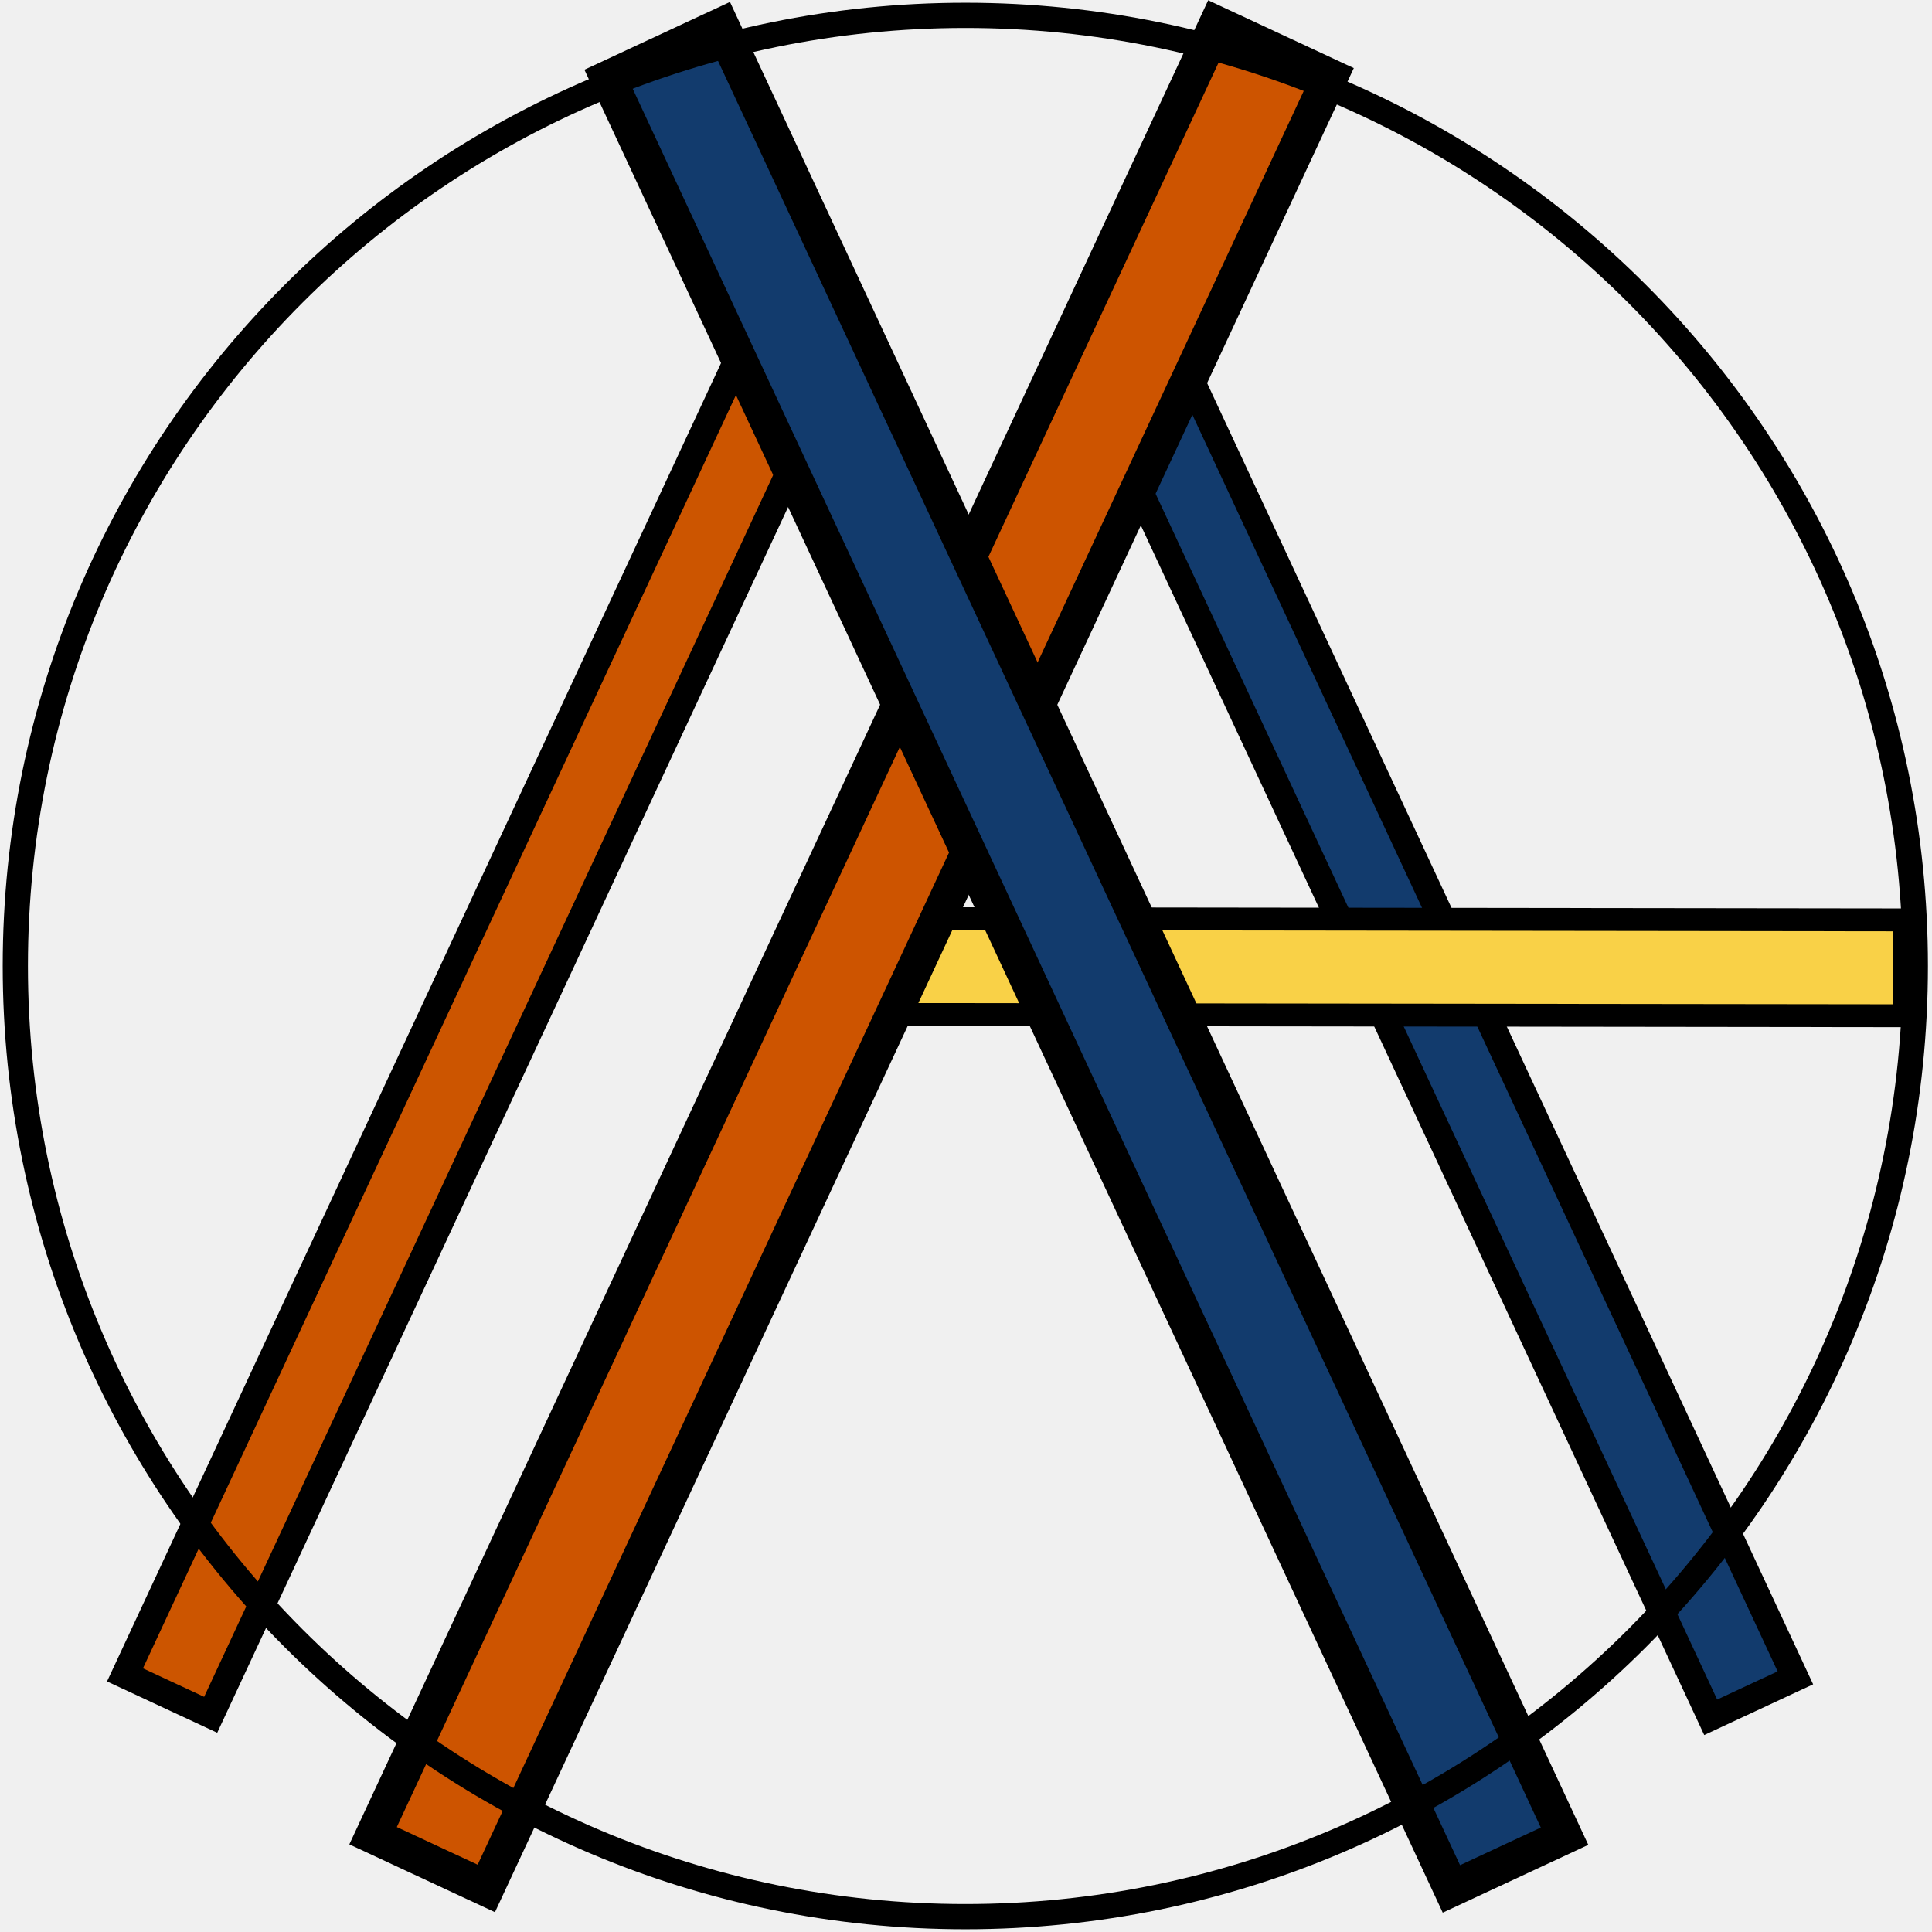
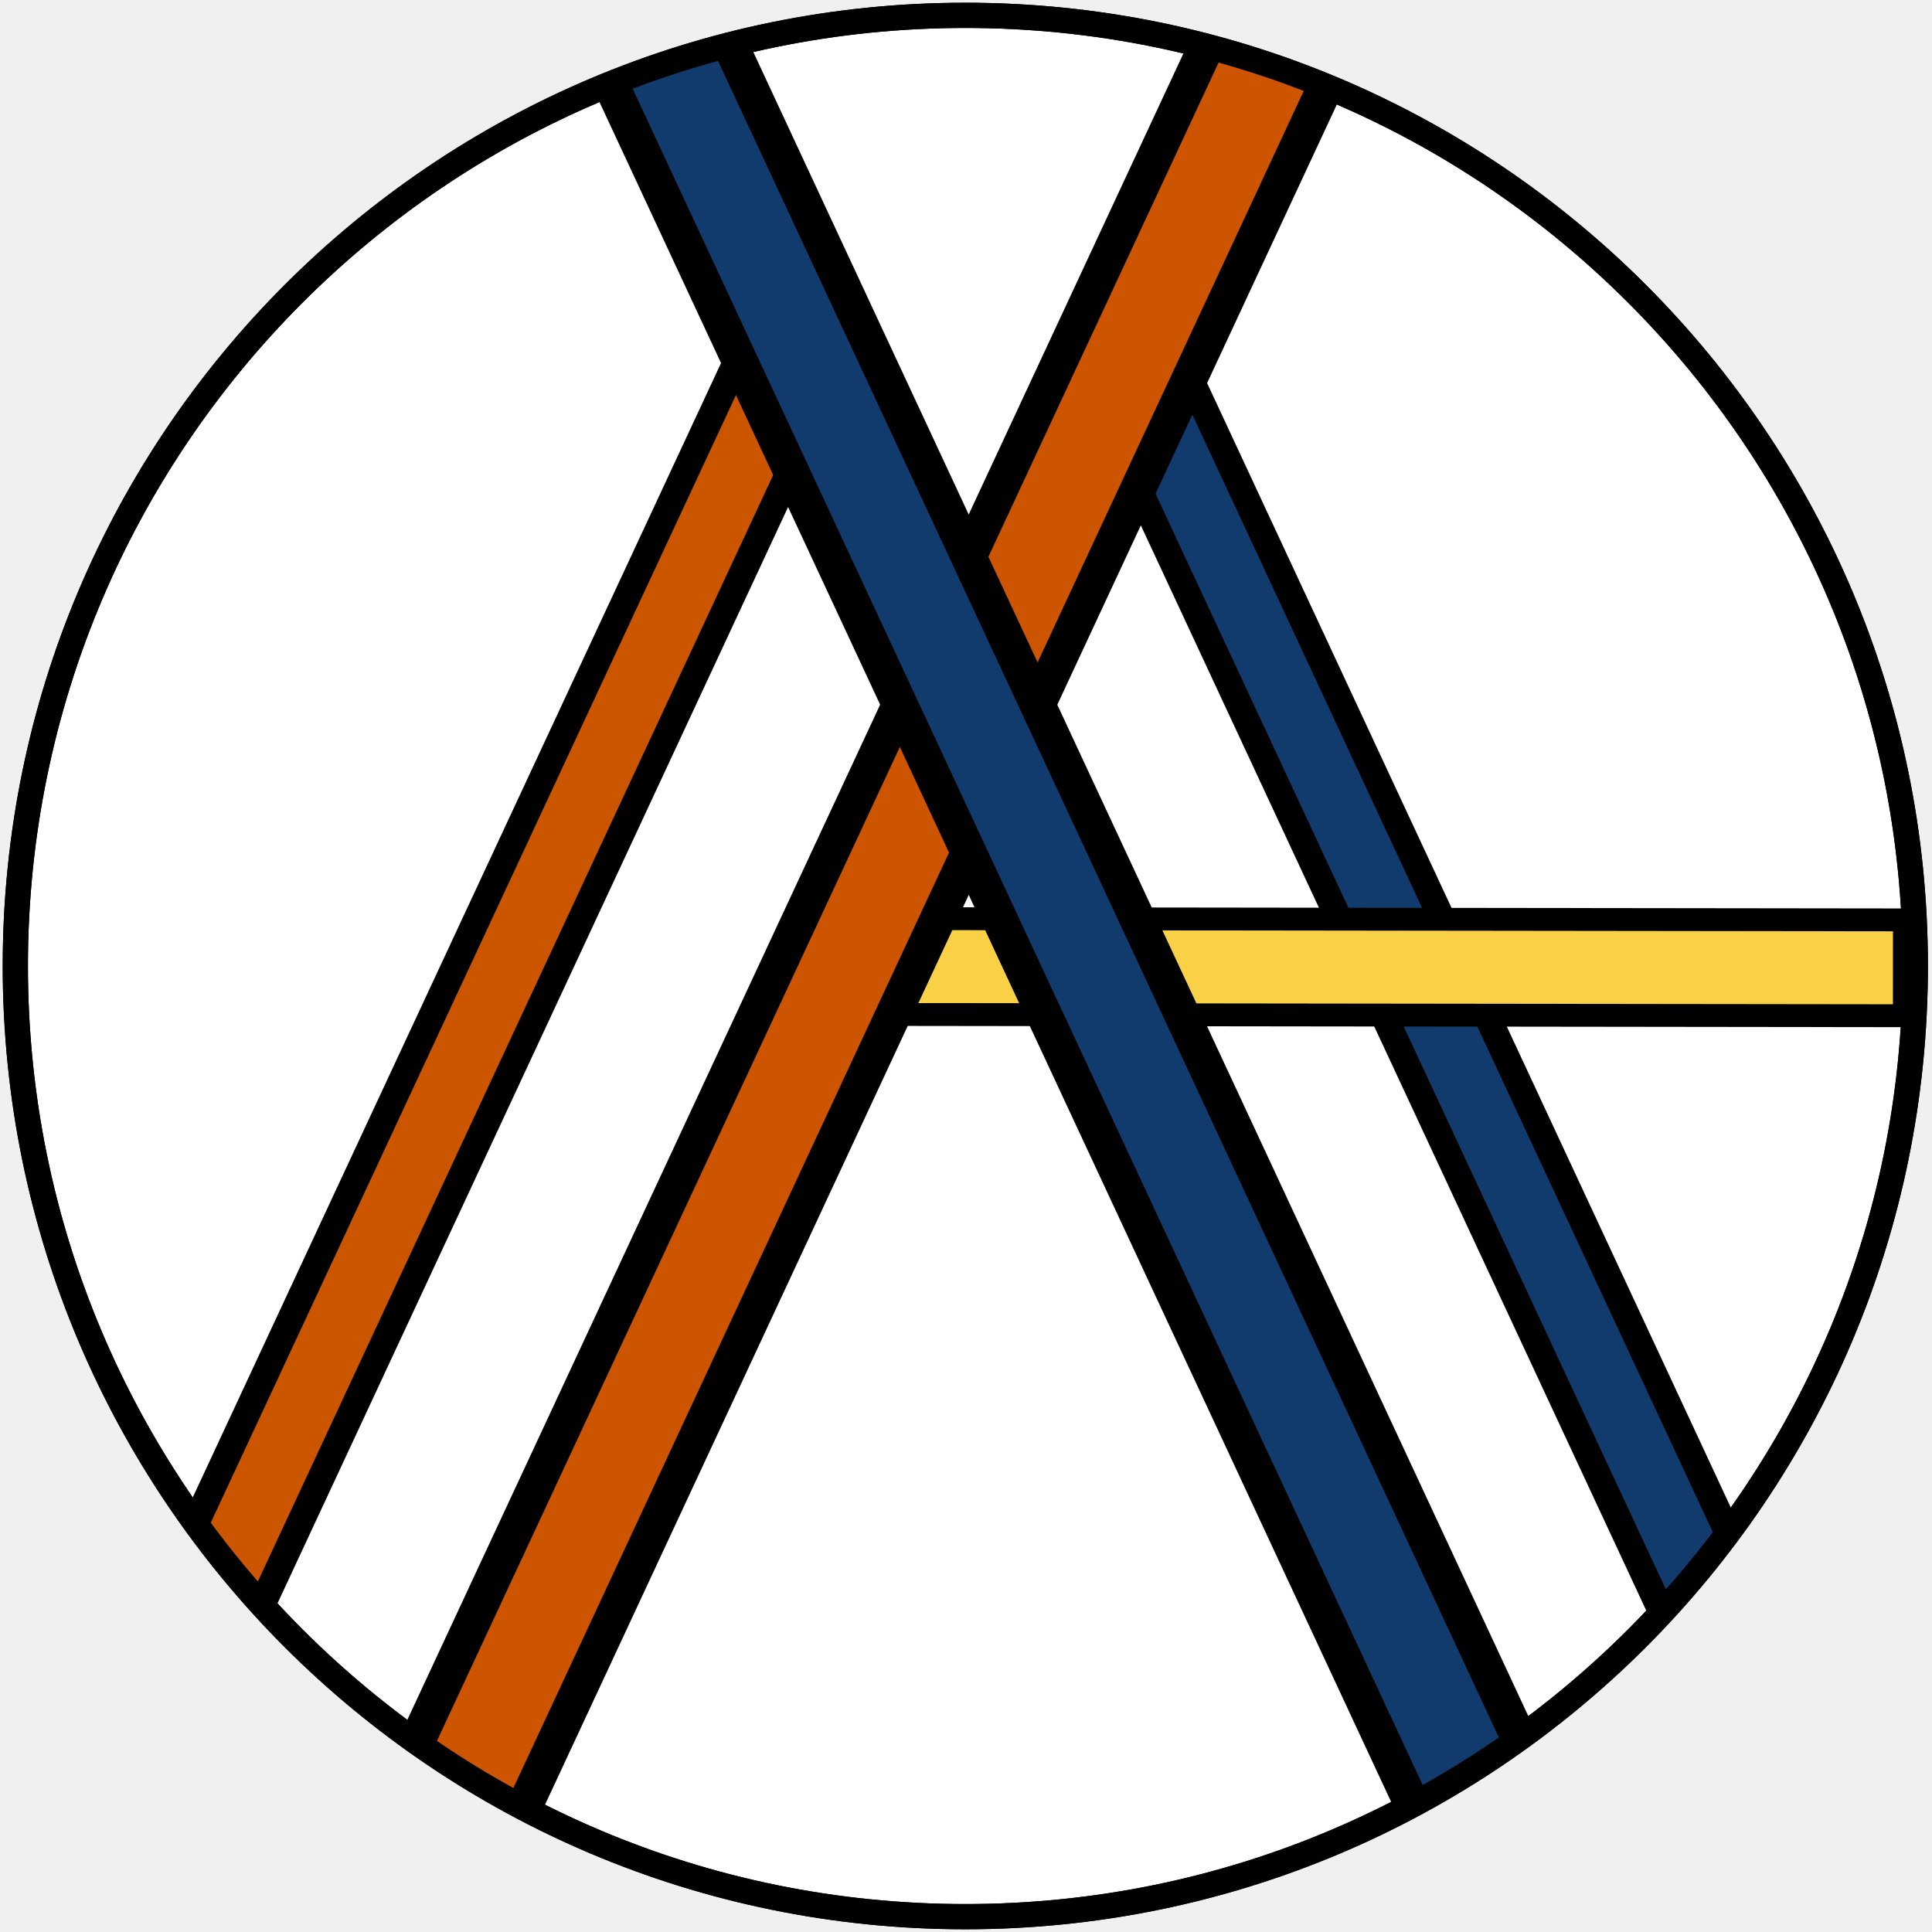
<svg xmlns="http://www.w3.org/2000/svg" width="4in" height="4in" viewBox="0 0 360 360" id="svg2" version="1.1">
  <defs id="defs4">
    <marker orient="auto" refY="0.0" refX="0.0" id="Arrow1Send" style="overflow:visible;">
      <path id="path4266" d="M 0.0,0.0 L 5.0,-5.0 L -12.5,0.0 L 5.0,5.0 L 0.0,0.0 z " style="fill-rule:evenodd;stroke:#000000;stroke-width:1.0pt;" transform="scale(0.2) rotate(180) translate(6,0)" />
    </marker>
    <marker orient="auto" refY="0.0" refX="0.0" id="Arrow1Sstart" style="overflow:visible">
      <path id="path4263" d="M 0.0,0.0 L 5.0,-5.0 L -12.5,0.0 L 5.0,5.0 L 0.0,0.0 z " style="fill-rule:evenodd;stroke:#000000;stroke-width:1.0pt" transform="scale(0.2) translate(6,0)" />
    </marker>
    <marker orient="auto" refY="0.0" refX="0.0" id="Arrow1Mend" style="overflow:visible;">
      <path id="path4260" d="M 0.0,0.0 L 5.0,-5.0 L -12.5,0.0 L 5.0,5.0 L 0.0,0.0 z " style="fill-rule:evenodd;stroke:#000000;stroke-width:1.0pt;" transform="scale(0.4) rotate(180) translate(10,0)" />
    </marker>
    <marker orient="auto" refY="0.0" refX="0.0" id="Arrow1Mstart" style="overflow:visible">
      <path id="path4257" d="M 0.0,0.0 L 5.0,-5.0 L -12.5,0.0 L 5.0,5.0 L 0.0,0.0 z " style="fill-rule:evenodd;stroke:#000000;stroke-width:1.0pt" transform="scale(0.4) translate(10,0)" />
    </marker>
    <marker orient="auto" refY="0.0" refX="0.0" id="marker4611" style="overflow:visible;">
      <path id="path4613" d="M 0.0,0.0 L 5.0,-5.0 L -12.5,0.0 L 5.0,5.0 L 0.0,0.0 z " style="fill-rule:evenodd;stroke:#000000;stroke-width:1.0pt;" transform="scale(0.8) rotate(180) translate(12.5,0)" />
    </marker>
    <marker orient="auto" refY="0.0" refX="0.0" id="marker4607" style="overflow:visible">
      <path id="path4609" d="M 0.0,0.0 L 5.0,-5.0 L -12.5,0.0 L 5.0,5.0 L 0.0,0.0 z " style="fill-rule:evenodd;stroke:#000000;stroke-width:1.0pt" transform="scale(0.8) translate(12.5,0)" />
    </marker>
    <marker orient="auto" refY="0.0" refX="0.0" id="marker4573" style="overflow:visible">
      <path id="path4575" d="M 0.0,0.0 L 5.0,-5.0 L -12.5,0.0 L 5.0,5.0 L 0.0,0.0 z " style="fill-rule:evenodd;stroke:#000000;stroke-width:1.0pt" transform="scale(0.8) translate(12.5,0)" />
    </marker>
    <marker orient="auto" refY="0.0" refX="0.0" id="marker4545" style="overflow:visible">
      <path id="path4547" d="M 0.0,0.0 L 5.0,-5.0 L -12.5,0.0 L 5.0,5.0 L 0.0,0.0 z " style="fill-rule:evenodd;stroke:#000000;stroke-width:1.0pt" transform="scale(0.8) translate(12.5,0)" />
    </marker>
    <marker orient="auto" refY="0.0" refX="0.0" id="marker4523" style="overflow:visible">
      <path id="path4525" d="M 0.0,0.0 L 5.0,-5.0 L -12.5,0.0 L 5.0,5.0 L 0.0,0.0 z " style="fill-rule:evenodd;stroke:#000000;stroke-width:1.0pt" transform="scale(0.8) translate(12.5,0)" />
    </marker>
    <marker orient="auto" refY="0.0" refX="0.0" id="Arrow1Lend" style="overflow:visible;">
      <path id="path4254" d="M 0.0,0.0 L 5.0,-5.0 L -12.5,0.0 L 5.0,5.0 L 0.0,0.0 z " style="fill-rule:evenodd;stroke:#000000;stroke-width:1.0pt;" transform="scale(0.8) rotate(180) translate(12.5,0)" />
    </marker>
    <marker orient="auto" refY="0.0" refX="0.0" id="Arrow1Lstart" style="overflow:visible">
      <path id="path4251" d="M 0.0,0.0 L 5.0,-5.0 L -12.5,0.0 L 5.0,5.0 L 0.0,0.0 z " style="fill-rule:evenodd;stroke:#000000;stroke-width:1.0pt" transform="scale(0.8) translate(12.5,0)" />
    </marker>
+     <clipPath clipPathUnits="userSpaceOnUse" id="clipPath8634">
+       <ellipse style="fill:#ffffff;fill-opacity:0;stroke:#000000;stroke-width:4.7;stroke-miterlimit:4;stroke-dasharray:none;stroke-opacity:1" id="ellipse8636" cx="179.873" cy="872.362" rx="177.018" ry="177.142" />
+     </clipPath>
  </defs>
-   <g id="layer1" transform="translate(0,-692.3622)">
-     <rect style="fill:#123b6d;fill-opacity:1;stroke:#000000;stroke-width:4.98;stroke-miterlimit:4;stroke-dasharray:none;stroke-opacity:1" id="rect4214" width="17.407" height="278.511" x="121.032" y="-1052.288" transform="matrix(-0.9065096,0.4221853,-0.4221853,-0.9065096,0,0)" />
-     <rect transform="matrix(-5.9860499e-4,0.9999998,-0.9999992,-0.00123786,0,0)" y="-355.378" x="863.33" height="198.702" width="17.859" id="rect4216" style="fill:#f9d147;fill-opacity:1;stroke:#000000;stroke-width:4.261;stroke-miterlimit:4;stroke-dasharray:none;stroke-opacity:1" />
-     <rect style="fill:#cd5400;fill-opacity:1;stroke:#000000;stroke-width:6.659;stroke-miterlimit:4;stroke-dasharray:none;stroke-opacity:1" id="rect4210" width="23.275" height="372.403" x="499.735" y="-908.366" transform="matrix(0.9065096,0.4221853,0.4221853,-0.9065096,0,0)" />
-     <rect transform="matrix(0.9065096,0.4221853,0.4221853,-0.9065096,0,0)" y="-900.715" x="445.179" height="281.825" width="17.614" id="rect4206" style="fill:#cc5500;fill-opacity:1;stroke:#000000;stroke-width:5.039;stroke-miterlimit:4;stroke-dasharray:none;stroke-opacity:1" />
-     <rect transform="matrix(-0.9065096,0.4221853,-0.4221853,-0.9065096,0,0)" y="-1060.878" x="172.482" height="372.164" width="23.26" id="rect4212" style="fill:#123b6d;fill-opacity:1;stroke:#000000;stroke-width:6.66;stroke-linecap:butt;stroke-linejoin:miter;stroke-miterlimit:14.4;stroke-dasharray:none;stroke-opacity:1" />
-     <ellipse style="fill:#f9d147;fill-opacity:0;stroke:#000000;stroke-opacity:1;stroke-width:4.7;stroke-miterlimit:4;stroke-dasharray:none" id="path3336" cx="179.873" cy="872.362" rx="177.018" ry="177.142" />
+   <g id="layer1" transform="translate(0,-692.3622)" style="display:inline">
+     <ellipse style="fill:#ffffff;fill-opacity:1;stroke:#000000;stroke-width:4.7;stroke-miterlimit:4;stroke-dasharray:none;stroke-opacity:1" id="ellipse8638" cx="179.873" cy="872.362" rx="177.018" ry="177.142" />
+     <g id="g4689" clip-path="url(#clipPath8634)">
+       <rect transform="matrix(-0.9065096,0.4221853,-0.4221853,-0.9065096,0,0)" y="-1052.288" x="121.032" height="278.511" width="17.407" id="rect4214" style="fill:#123b6d;fill-opacity:1;stroke:#000000;stroke-width:4.98;stroke-miterlimit:4;stroke-dasharray:none;stroke-opacity:1" />
+       <rect style="fill:#f9d147;fill-opacity:1;stroke:#000000;stroke-width:4.261;stroke-miterlimit:4;stroke-dasharray:none;stroke-opacity:1" id="rect4216" width="17.859" height="198.702" x="863.33" y="-355.378" transform="matrix(-5.9860499e-4,0.9999998,-0.9999992,-0.00123786,0,0)" />
+       <rect transform="matrix(0.9065096,0.4221853,0.4221853,-0.9065096,0,0)" y="-908.366" x="499.735" height="372.403" width="23.275" id="rect4210" style="fill:#cd5400;fill-opacity:1;stroke:#000000;stroke-width:6.659;stroke-miterlimit:4;stroke-dasharray:none;stroke-opacity:1" />
+       <rect style="fill:#cc5500;fill-opacity:1;stroke:#000000;stroke-width:5.039;stroke-miterlimit:4;stroke-dasharray:none;stroke-opacity:1" id="rect4206" width="17.614" height="281.825" x="445.179" y="-900.715" transform="matrix(0.9065096,0.4221853,0.4221853,-0.9065096,0,0)" />
+       <rect style="fill:#123b6d;fill-opacity:1;stroke:#000000;stroke-width:6.66;stroke-linecap:butt;stroke-linejoin:miter;stroke-miterlimit:14.4;stroke-dasharray:none;stroke-opacity:1" id="rect4212" width="23.26" height="372.164" x="172.482" y="-1060.878" transform="matrix(-0.9065096,0.4221853,-0.4221853,-0.9065096,0,0)" />
+     </g>
+     <ellipse ry="177.142" rx="177.018" cy="872.362" cx="179.873" id="ellipse4700" style="fill:#ffffff;fill-opacity:0;stroke:#000000;stroke-width:4.7;stroke-miterlimit:4;stroke-dasharray:none;stroke-opacity:1" />
  </g>
</svg>
